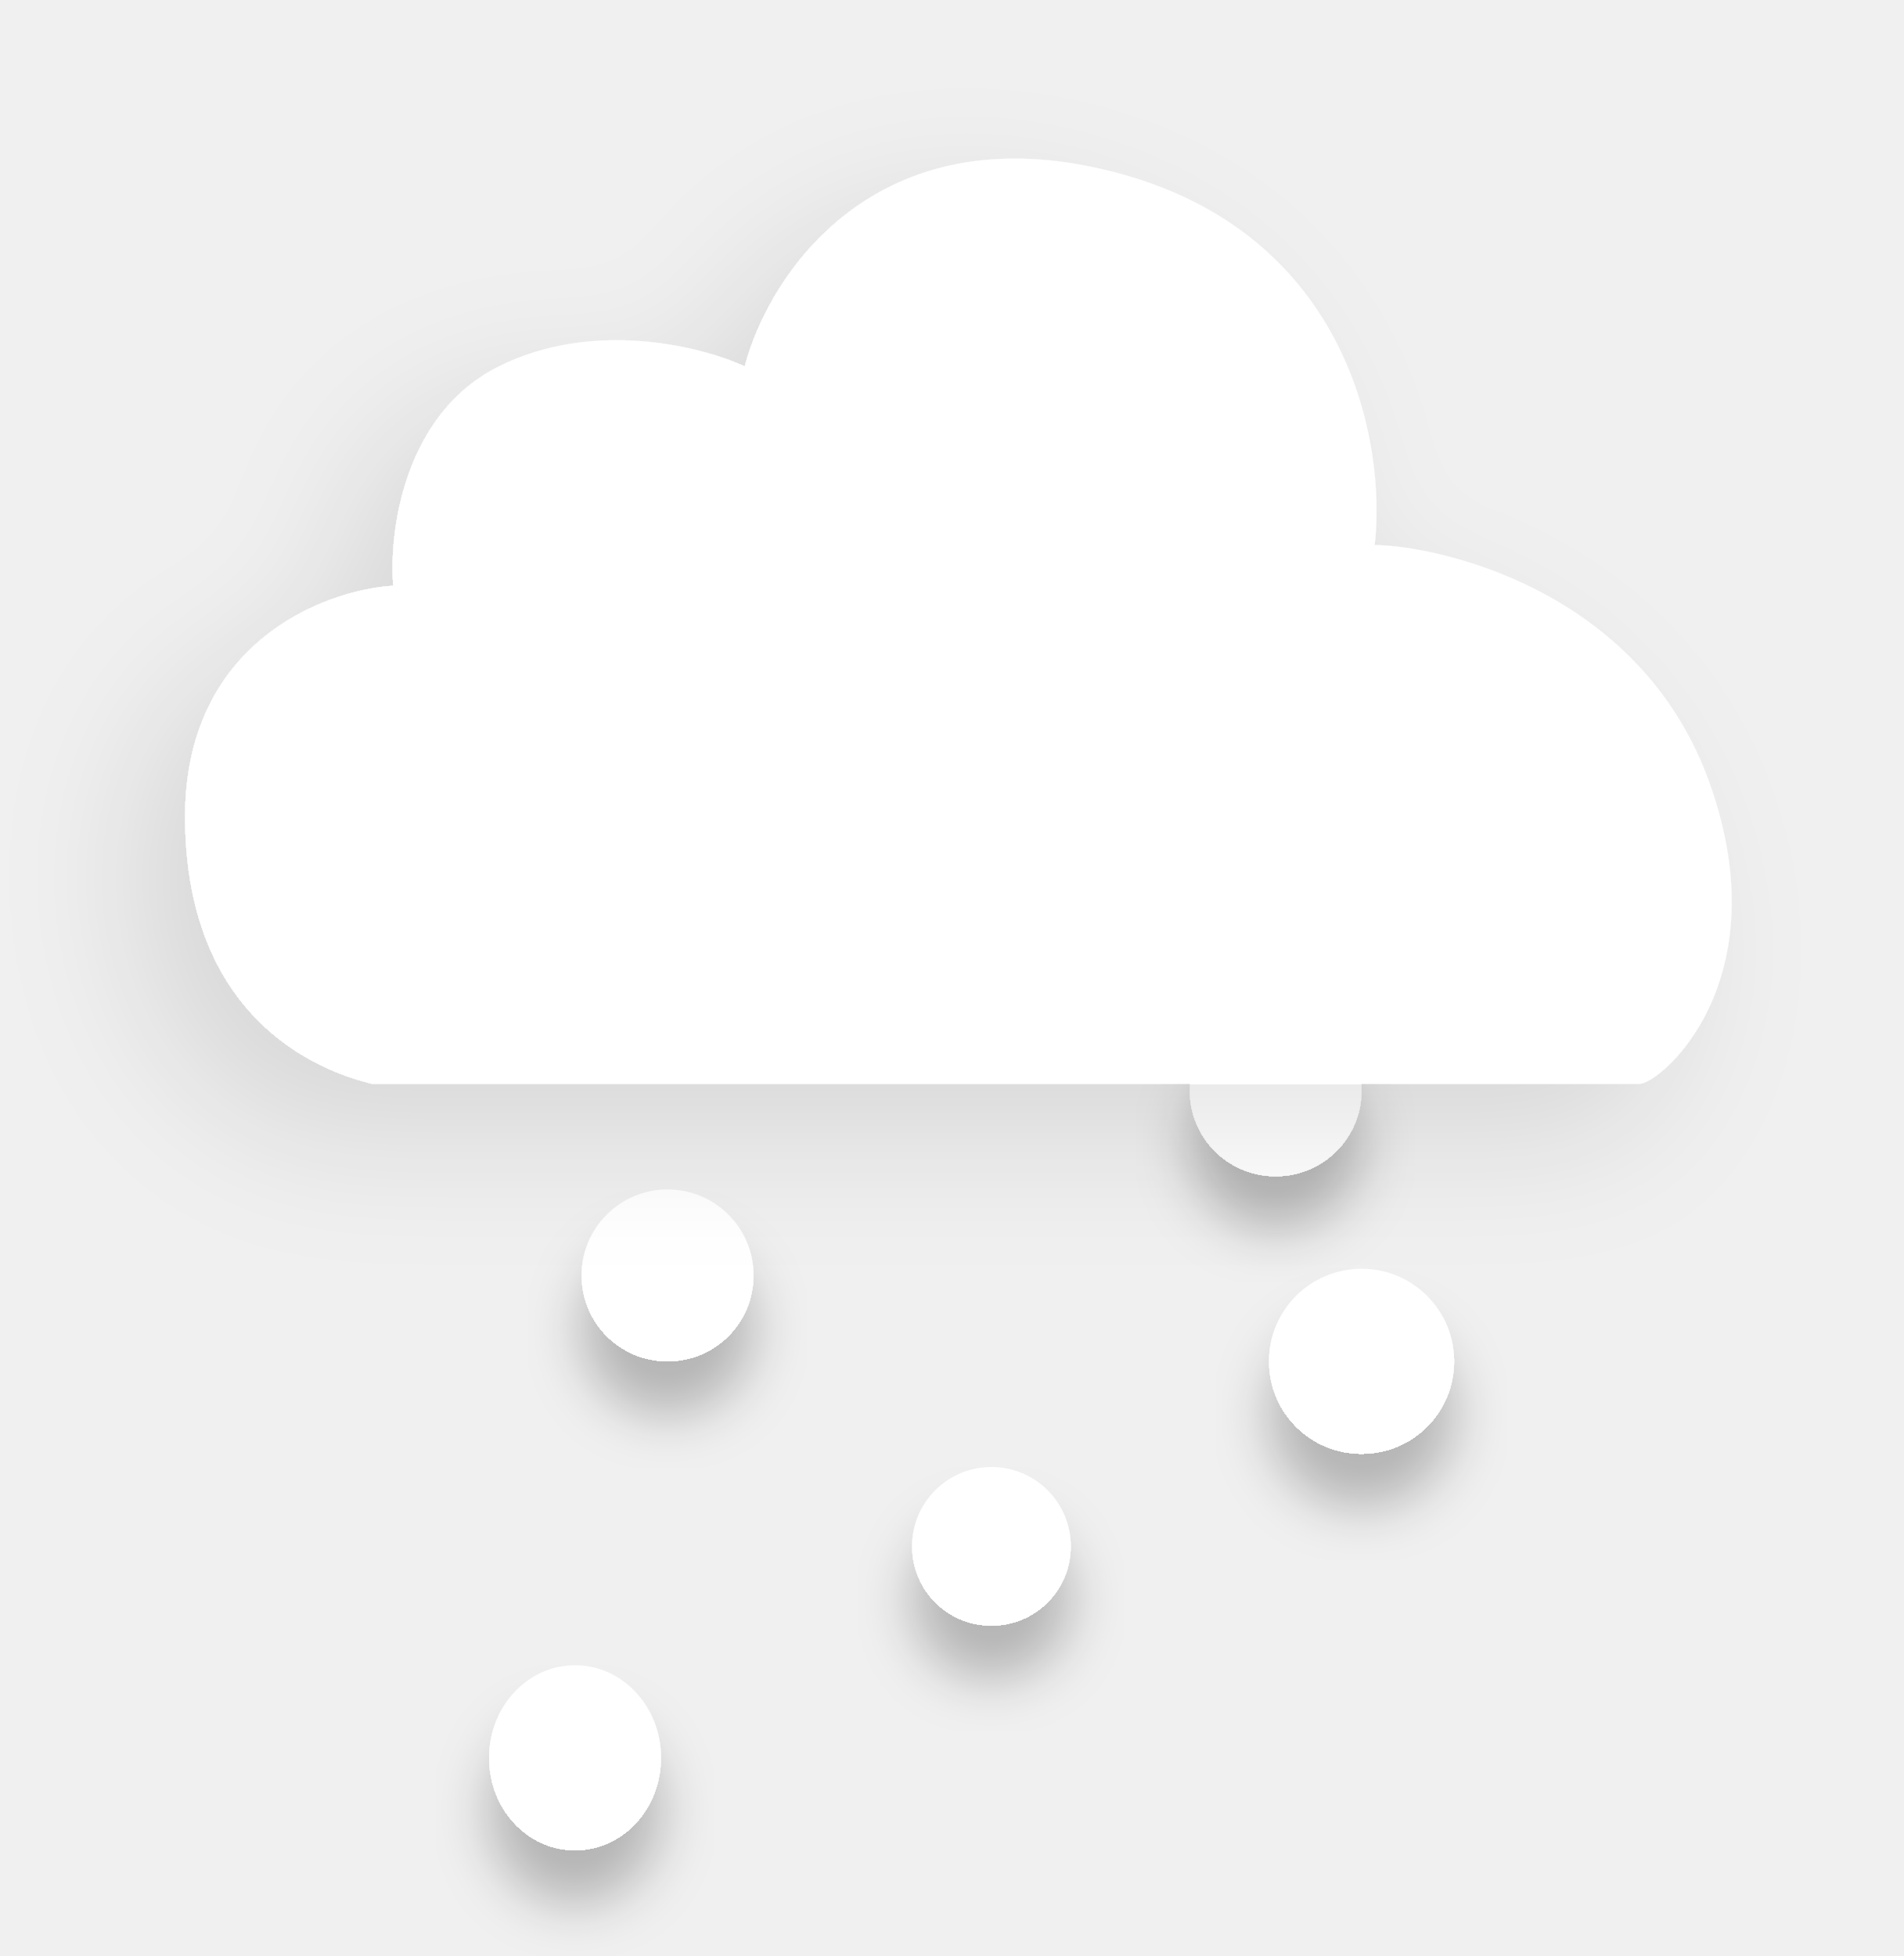
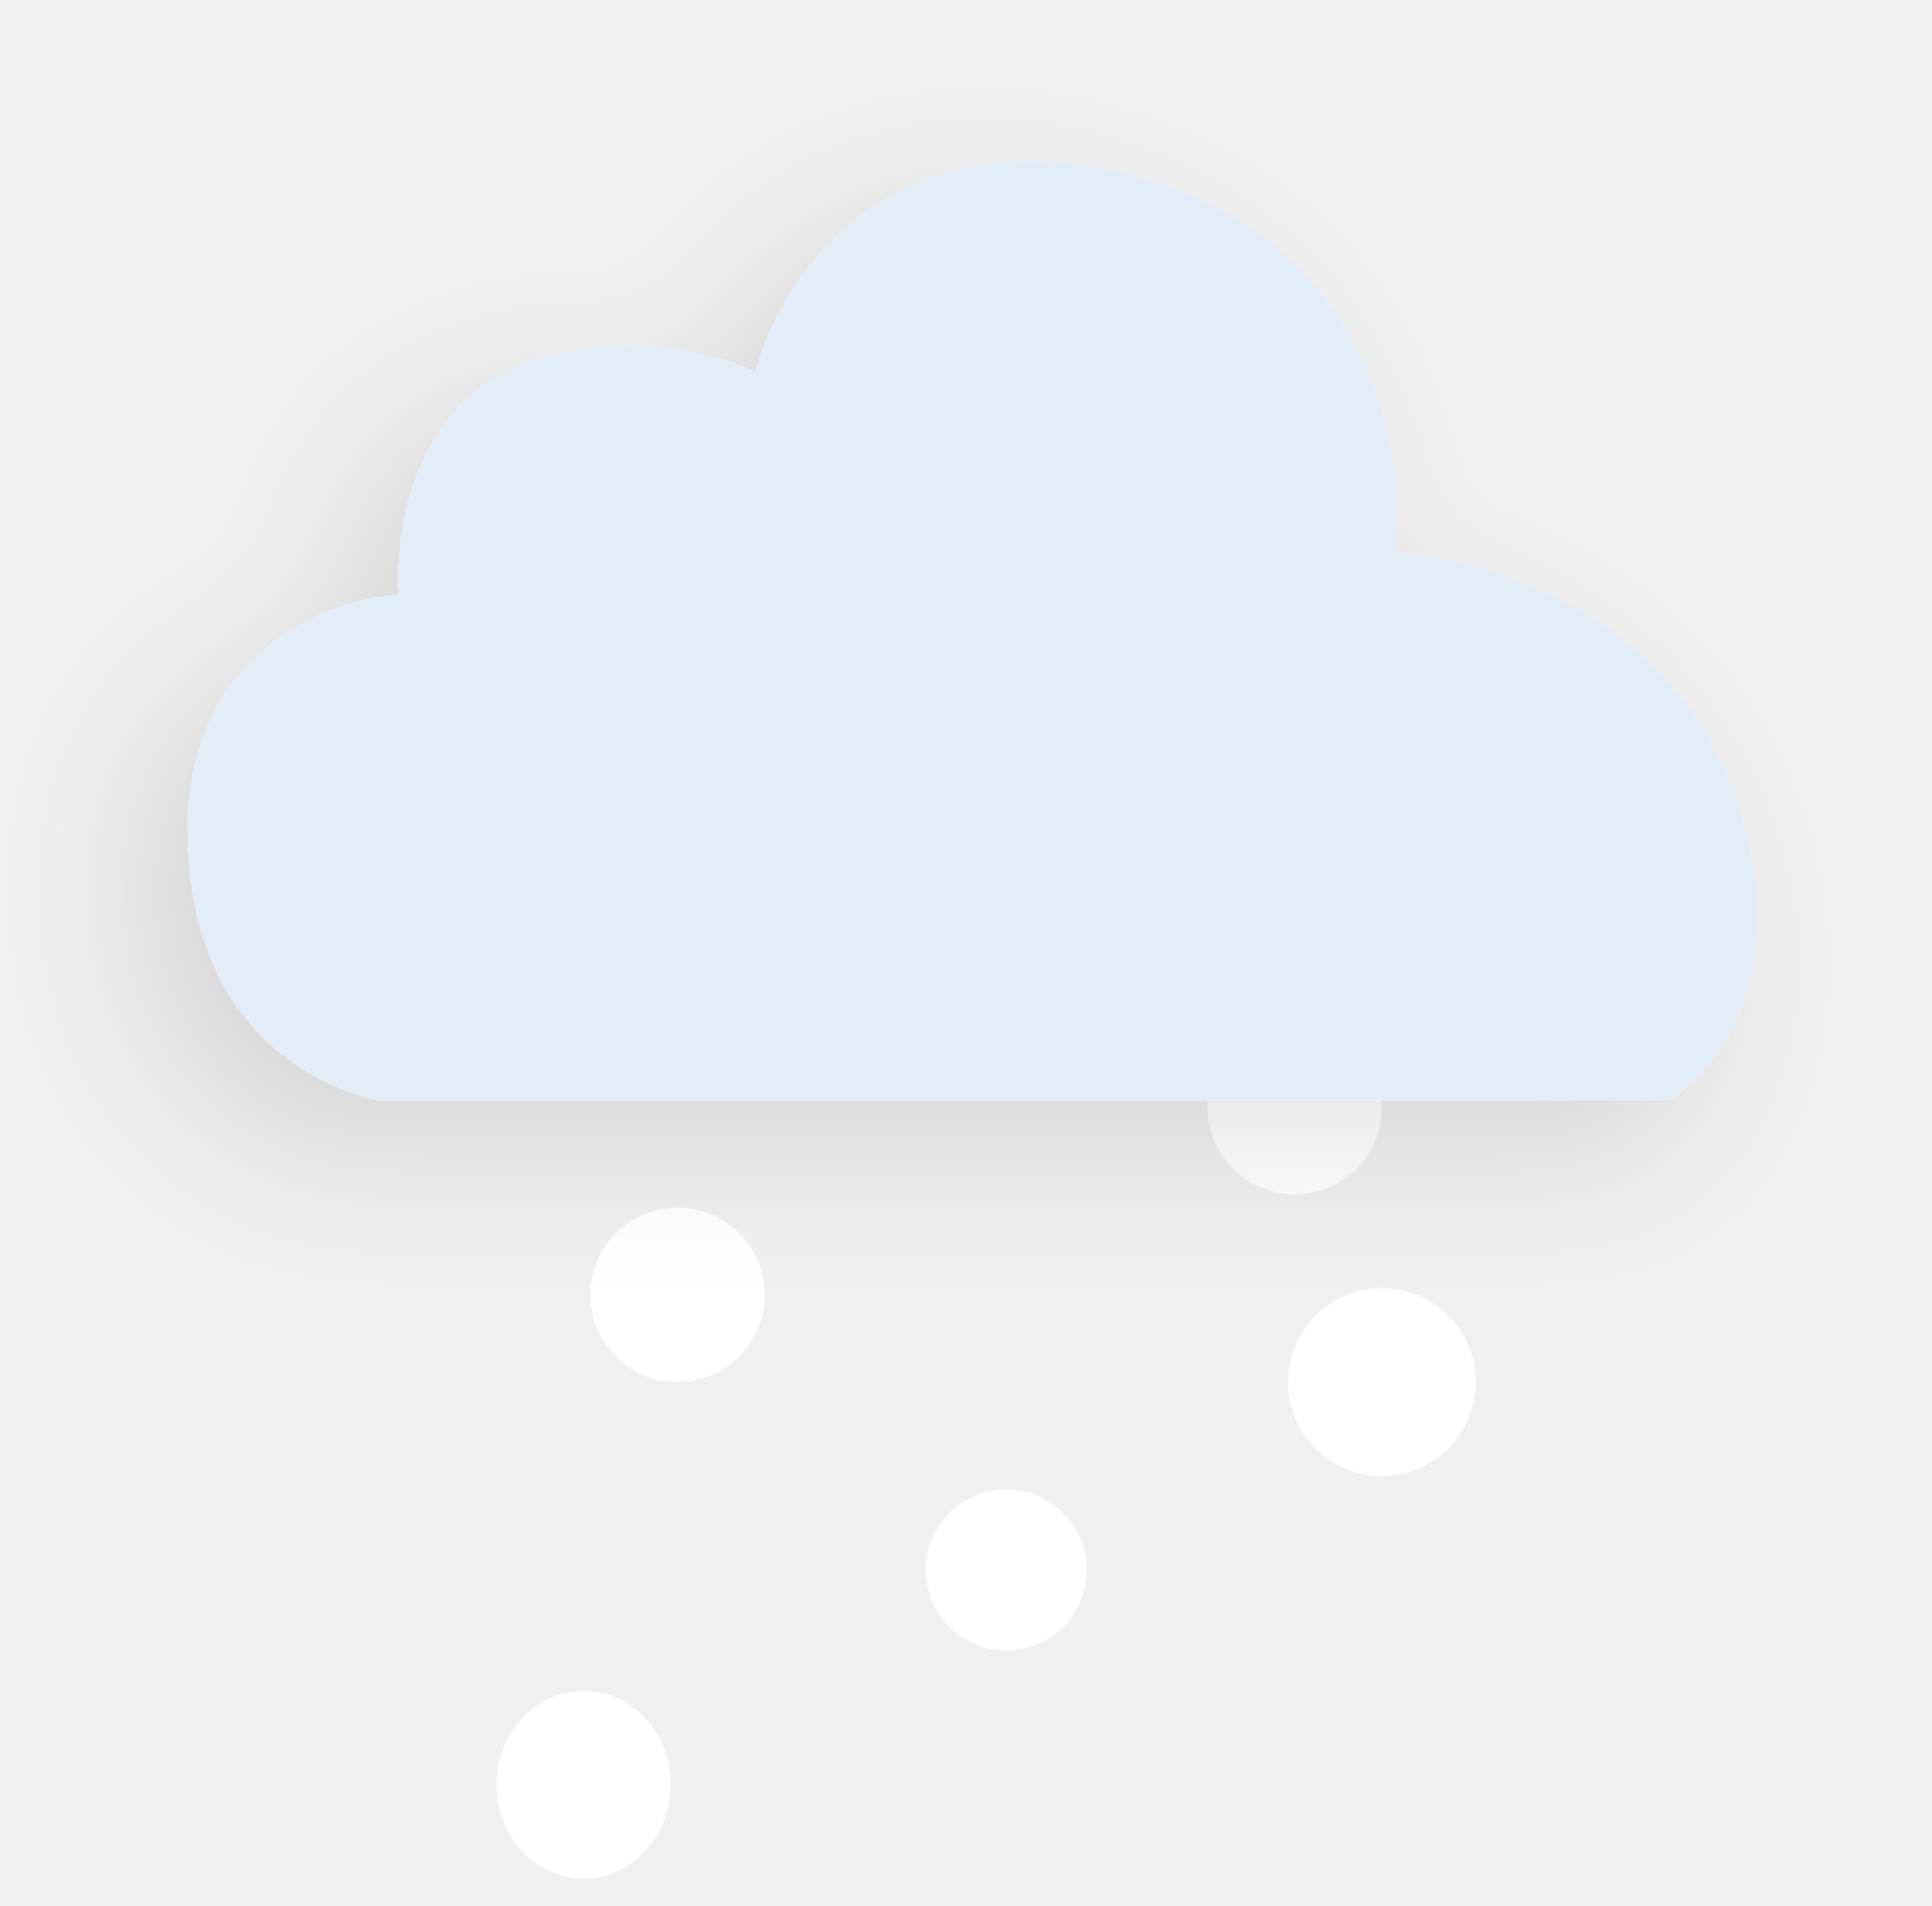
- <svg xmlns="http://www.w3.org/2000/svg" width="144" height="148" viewBox="0 0 144 148" fill="none">
-   <g filter="url(#filter0_d_262_351)">
-     <circle cx="50.5" cy="96.5" r="6.5" fill="white" />
-   </g>
-   <g filter="url(#filter1_d_262_351)">
-     <circle cx="75" cy="117" r="6" fill="white" />
-   </g>
-   <g filter="url(#filter2_d_262_351)">
-     <ellipse cx="43.5" cy="133" rx="6.5" ry="7" fill="white" />
-   </g>
-   <g filter="url(#filter3_d_262_351)">
-     <circle cx="103" cy="103" r="7" fill="white" />
-   </g>
-   <g filter="url(#filter4_d_262_351)">
-     <circle cx="96.5" cy="82.5" r="6.5" fill="white" />
-   </g>
-   <g filter="url(#filter5_d_262_351)">
-     <path d="M14.002 62.136C14.206 78.928 26.682 81.59 28.113 82H124.029C125.597 82 134.664 74.3 129.345 59.305C124.029 44.319 108.28 41.248 103.987 41.248C104.873 33.739 102.147 17.575 84.149 12.987C66.152 8.4 58.108 20.906 56.336 27.732C53.132 26.23 44.924 24.128 37.725 27.732C30.526 31.336 29.408 40.292 29.749 44.319C24.432 44.661 13.838 48.702 14.002 62.136Z" fill="white" />
+ <svg xmlns="http://www.w3.org/2000/svg" width="144" height="142" viewBox="0 0 144 142" fill="none">
+   <circle cx="50.5" cy="96.5" r="6.5" fill="white" />
+   <circle cx="75" cy="117" r="6" fill="white" />
+   <ellipse cx="43.5" cy="133" rx="6.5" ry="7" fill="white" />
+   <circle cx="103" cy="103" r="7" fill="white" />
+   <circle cx="96.5" cy="82.5" r="6.5" fill="white" />
+   <g filter="url(#filter0_d_139_393)">
+     <path d="M14.002 62.136C14.206 78.928 26.682 81.59 28.113 82H124.029C125.597 82 134.664 74.3 129.345 59.305C124.029 44.319 108.28 41.248 103.987 41.248C104.873 33.739 102.147 17.575 84.149 12.987C66.152 8.4 58.108 20.906 56.336 27.732C53.132 26.23 44.924 24.128 37.725 27.732C30.526 31.336 29.408 40.292 29.749 44.319C24.432 44.661 13.838 48.702 14.002 62.136Z" fill="#E2EDF8" />
  </g>
  <defs>
-     <filter id="filter0_d_262_351" x="40" y="90" width="21" height="21" filterUnits="userSpaceOnUse" color-interpolation-filters="sRGB">
-       <feFlood flood-opacity="0" result="BackgroundImageFix" />
-       <feColorMatrix in="SourceAlpha" type="matrix" values="0 0 0 0 0 0 0 0 0 0 0 0 0 0 0 0 0 0 127 0" result="hardAlpha" />
-       <feOffset dy="4" />
-       <feGaussianBlur stdDeviation="2" />
-       <feComposite in2="hardAlpha" operator="out" />
-       <feColorMatrix type="matrix" values="0 0 0 0 0 0 0 0 0 0 0 0 0 0 0 0 0 0 0.25 0" />
-       <feBlend mode="normal" in2="BackgroundImageFix" result="effect1_dropShadow_262_351" />
-       <feBlend mode="normal" in="SourceGraphic" in2="effect1_dropShadow_262_351" result="shape" />
-     </filter>
-     <filter id="filter1_d_262_351" x="65" y="111" width="20" height="20" filterUnits="userSpaceOnUse" color-interpolation-filters="sRGB">
-       <feFlood flood-opacity="0" result="BackgroundImageFix" />
-       <feColorMatrix in="SourceAlpha" type="matrix" values="0 0 0 0 0 0 0 0 0 0 0 0 0 0 0 0 0 0 127 0" result="hardAlpha" />
-       <feOffset dy="4" />
-       <feGaussianBlur stdDeviation="2" />
-       <feComposite in2="hardAlpha" operator="out" />
-       <feColorMatrix type="matrix" values="0 0 0 0 0 0 0 0 0 0 0 0 0 0 0 0 0 0 0.25 0" />
-       <feBlend mode="normal" in2="BackgroundImageFix" result="effect1_dropShadow_262_351" />
-       <feBlend mode="normal" in="SourceGraphic" in2="effect1_dropShadow_262_351" result="shape" />
-     </filter>
-     <filter id="filter2_d_262_351" x="33" y="126" width="21" height="22" filterUnits="userSpaceOnUse" color-interpolation-filters="sRGB">
-       <feFlood flood-opacity="0" result="BackgroundImageFix" />
-       <feColorMatrix in="SourceAlpha" type="matrix" values="0 0 0 0 0 0 0 0 0 0 0 0 0 0 0 0 0 0 127 0" result="hardAlpha" />
-       <feOffset dy="4" />
-       <feGaussianBlur stdDeviation="2" />
-       <feComposite in2="hardAlpha" operator="out" />
-       <feColorMatrix type="matrix" values="0 0 0 0 0 0 0 0 0 0 0 0 0 0 0 0 0 0 0.25 0" />
-       <feBlend mode="normal" in2="BackgroundImageFix" result="effect1_dropShadow_262_351" />
-       <feBlend mode="normal" in="SourceGraphic" in2="effect1_dropShadow_262_351" result="shape" />
-     </filter>
-     <filter id="filter3_d_262_351" x="92" y="96" width="22" height="22" filterUnits="userSpaceOnUse" color-interpolation-filters="sRGB">
-       <feFlood flood-opacity="0" result="BackgroundImageFix" />
-       <feColorMatrix in="SourceAlpha" type="matrix" values="0 0 0 0 0 0 0 0 0 0 0 0 0 0 0 0 0 0 127 0" result="hardAlpha" />
-       <feOffset dy="4" />
-       <feGaussianBlur stdDeviation="2" />
-       <feComposite in2="hardAlpha" operator="out" />
-       <feColorMatrix type="matrix" values="0 0 0 0 0 0 0 0 0 0 0 0 0 0 0 0 0 0 0.25 0" />
-       <feBlend mode="normal" in2="BackgroundImageFix" result="effect1_dropShadow_262_351" />
-       <feBlend mode="normal" in="SourceGraphic" in2="effect1_dropShadow_262_351" result="shape" />
-     </filter>
-     <filter id="filter4_d_262_351" x="86" y="76" width="21" height="21" filterUnits="userSpaceOnUse" color-interpolation-filters="sRGB">
-       <feFlood flood-opacity="0" result="BackgroundImageFix" />
-       <feColorMatrix in="SourceAlpha" type="matrix" values="0 0 0 0 0 0 0 0 0 0 0 0 0 0 0 0 0 0 127 0" result="hardAlpha" />
-       <feOffset dy="4" />
-       <feGaussianBlur stdDeviation="2" />
-       <feComposite in2="hardAlpha" operator="out" />
-       <feColorMatrix type="matrix" values="0 0 0 0 0 0 0 0 0 0 0 0 0 0 0 0 0 0 0.25 0" />
-       <feBlend mode="normal" in2="BackgroundImageFix" result="effect1_dropShadow_262_351" />
-       <feBlend mode="normal" in="SourceGraphic" in2="effect1_dropShadow_262_351" result="shape" />
-     </filter>
-     <filter id="filter5_d_262_351" x="0" y="6" width="137" height="90" filterUnits="userSpaceOnUse" color-interpolation-filters="sRGB">
+     <filter id="filter0_d_139_393" x="0" y="6" width="137" height="90" filterUnits="userSpaceOnUse" color-interpolation-filters="sRGB">
      <feFlood flood-opacity="0" result="BackgroundImageFix" />
      <feColorMatrix in="SourceAlpha" type="matrix" values="0 0 0 0 0 0 0 0 0 0 0 0 0 0 0 0 0 0 127 0" result="hardAlpha" />
      <feOffset dx="-4" dy="4" />
      <feGaussianBlur stdDeviation="5" />
      <feComposite in2="hardAlpha" operator="out" />
      <feColorMatrix type="matrix" values="0 0 0 0 0 0 0 0 0 0 0 0 0 0 0 0 0 0 0.1 0" />
-       <feBlend mode="normal" in2="BackgroundImageFix" result="effect1_dropShadow_262_351" />
-       <feBlend mode="normal" in="SourceGraphic" in2="effect1_dropShadow_262_351" result="shape" />
+       <feBlend mode="normal" in2="BackgroundImageFix" result="effect1_dropShadow_139_393" />
+       <feBlend mode="normal" in="SourceGraphic" in2="effect1_dropShadow_139_393" result="shape" />
    </filter>
  </defs>
</svg>
